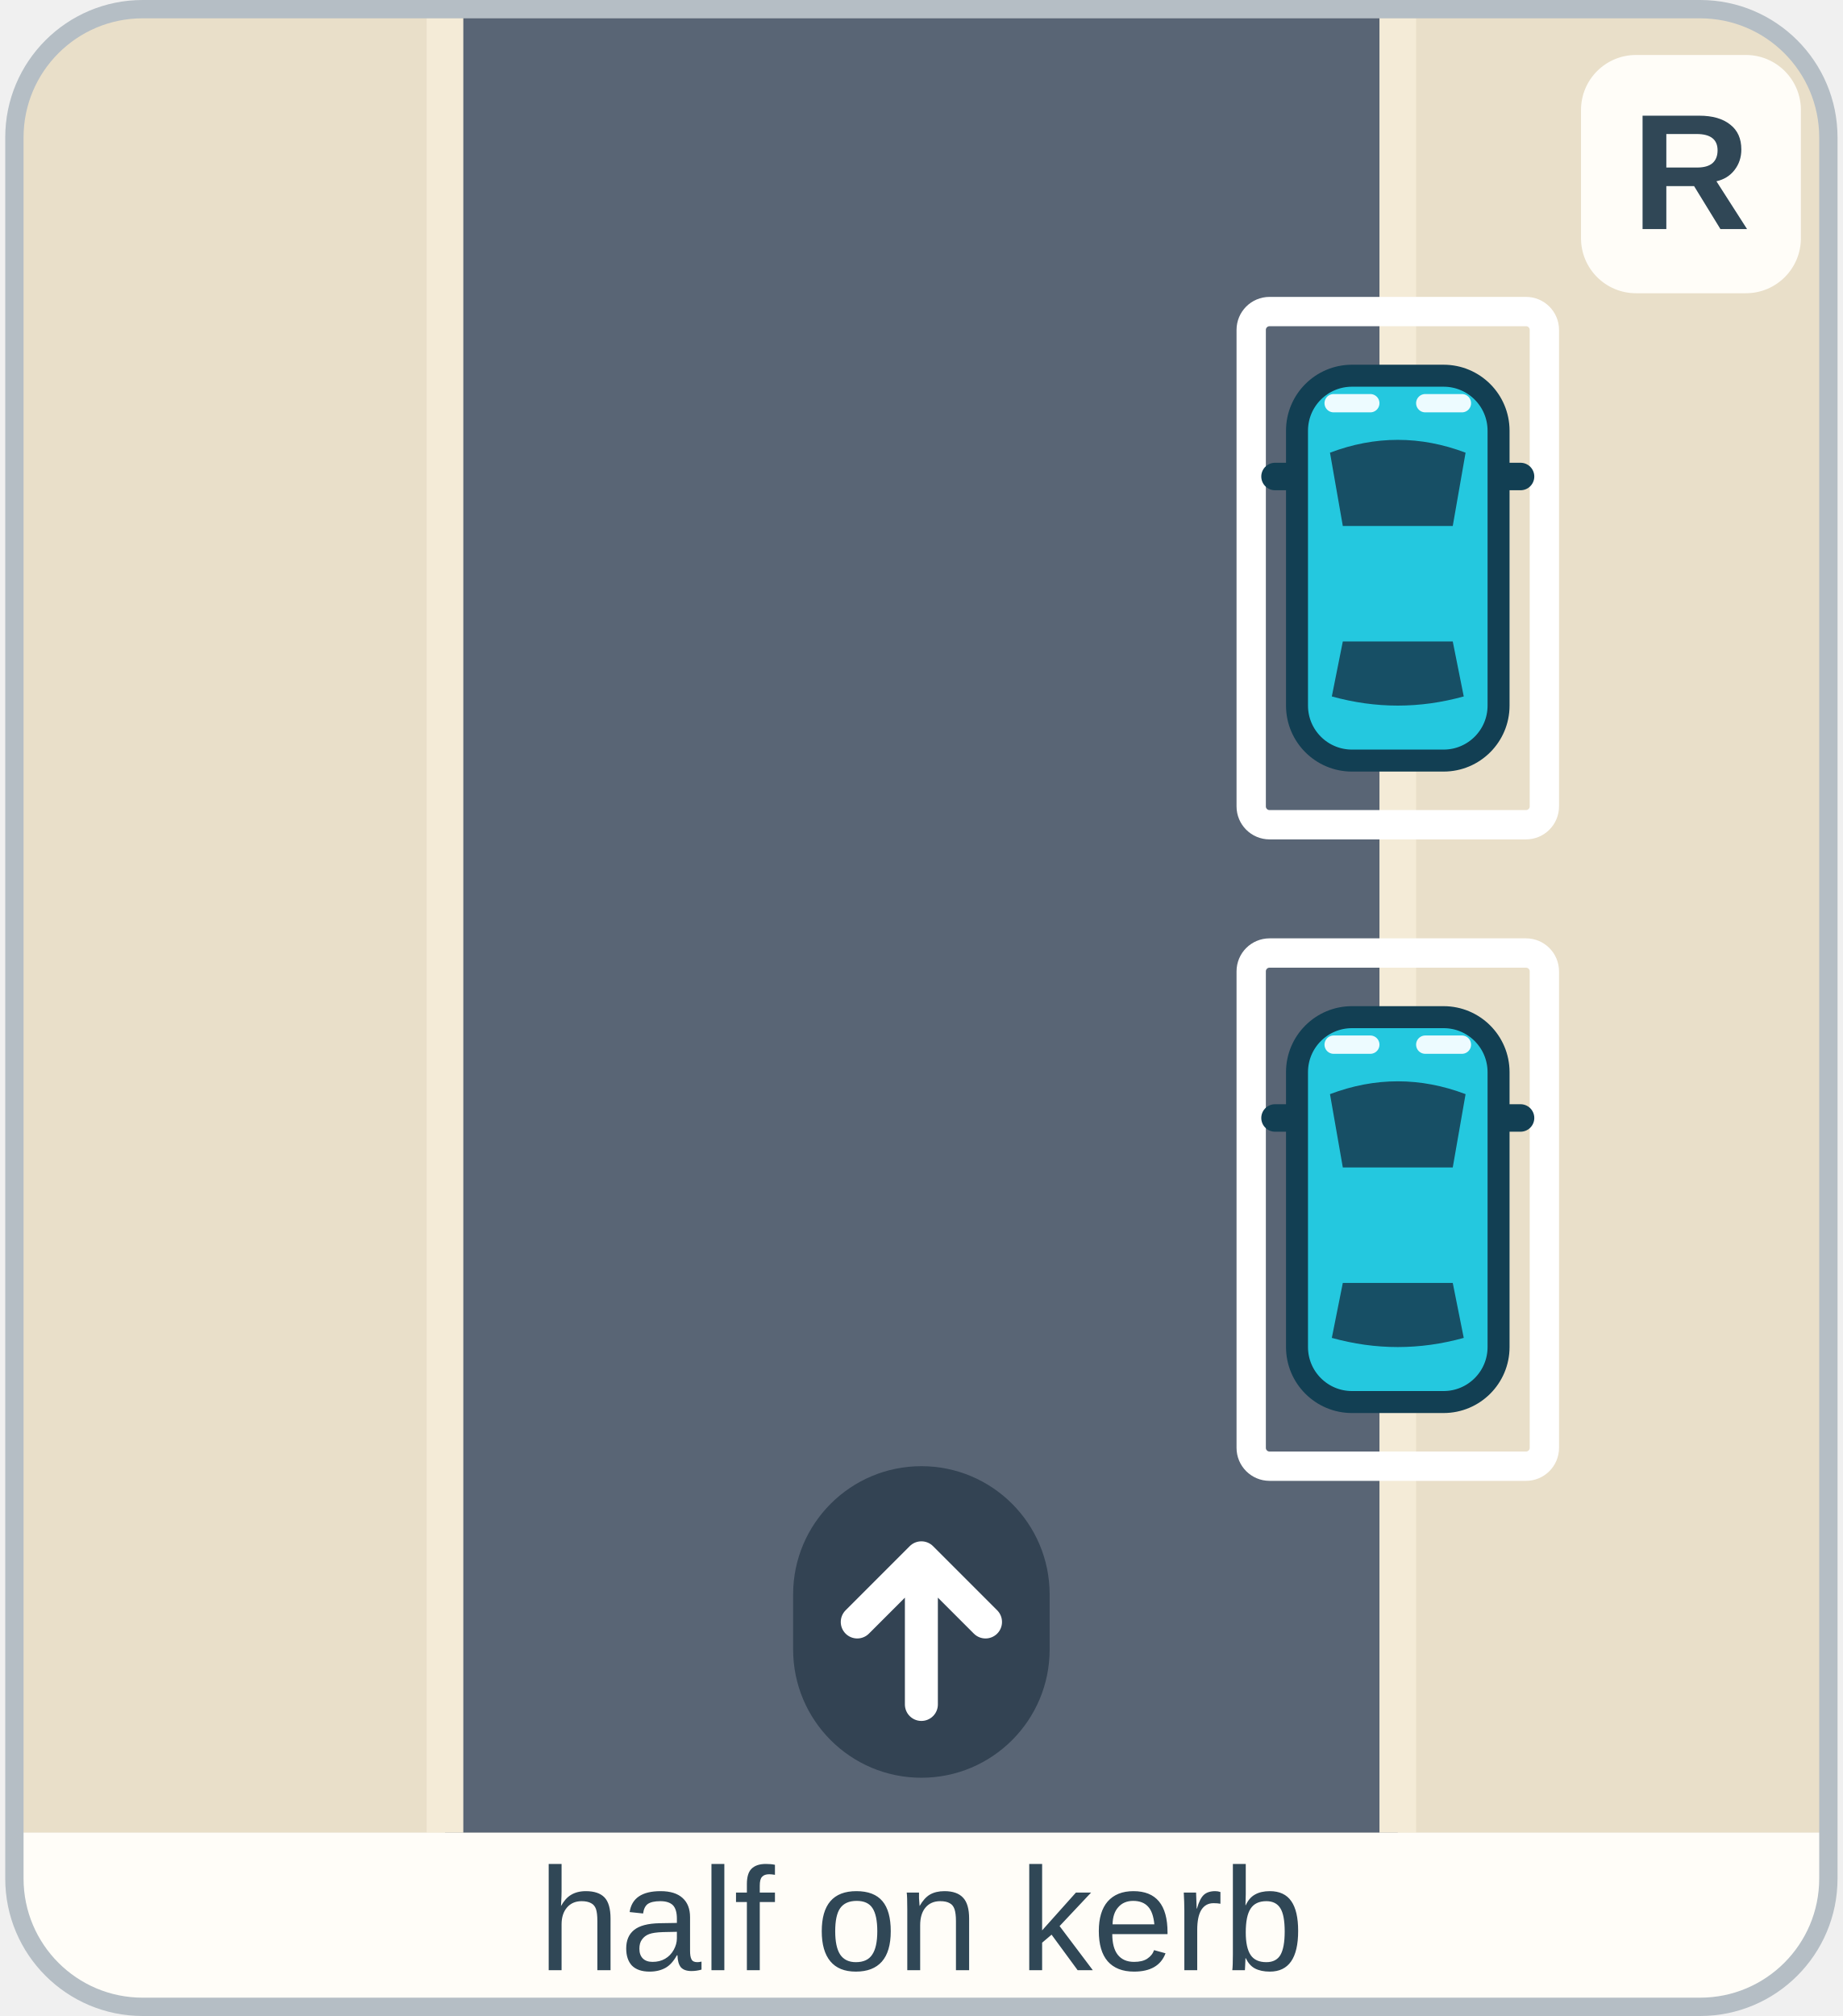
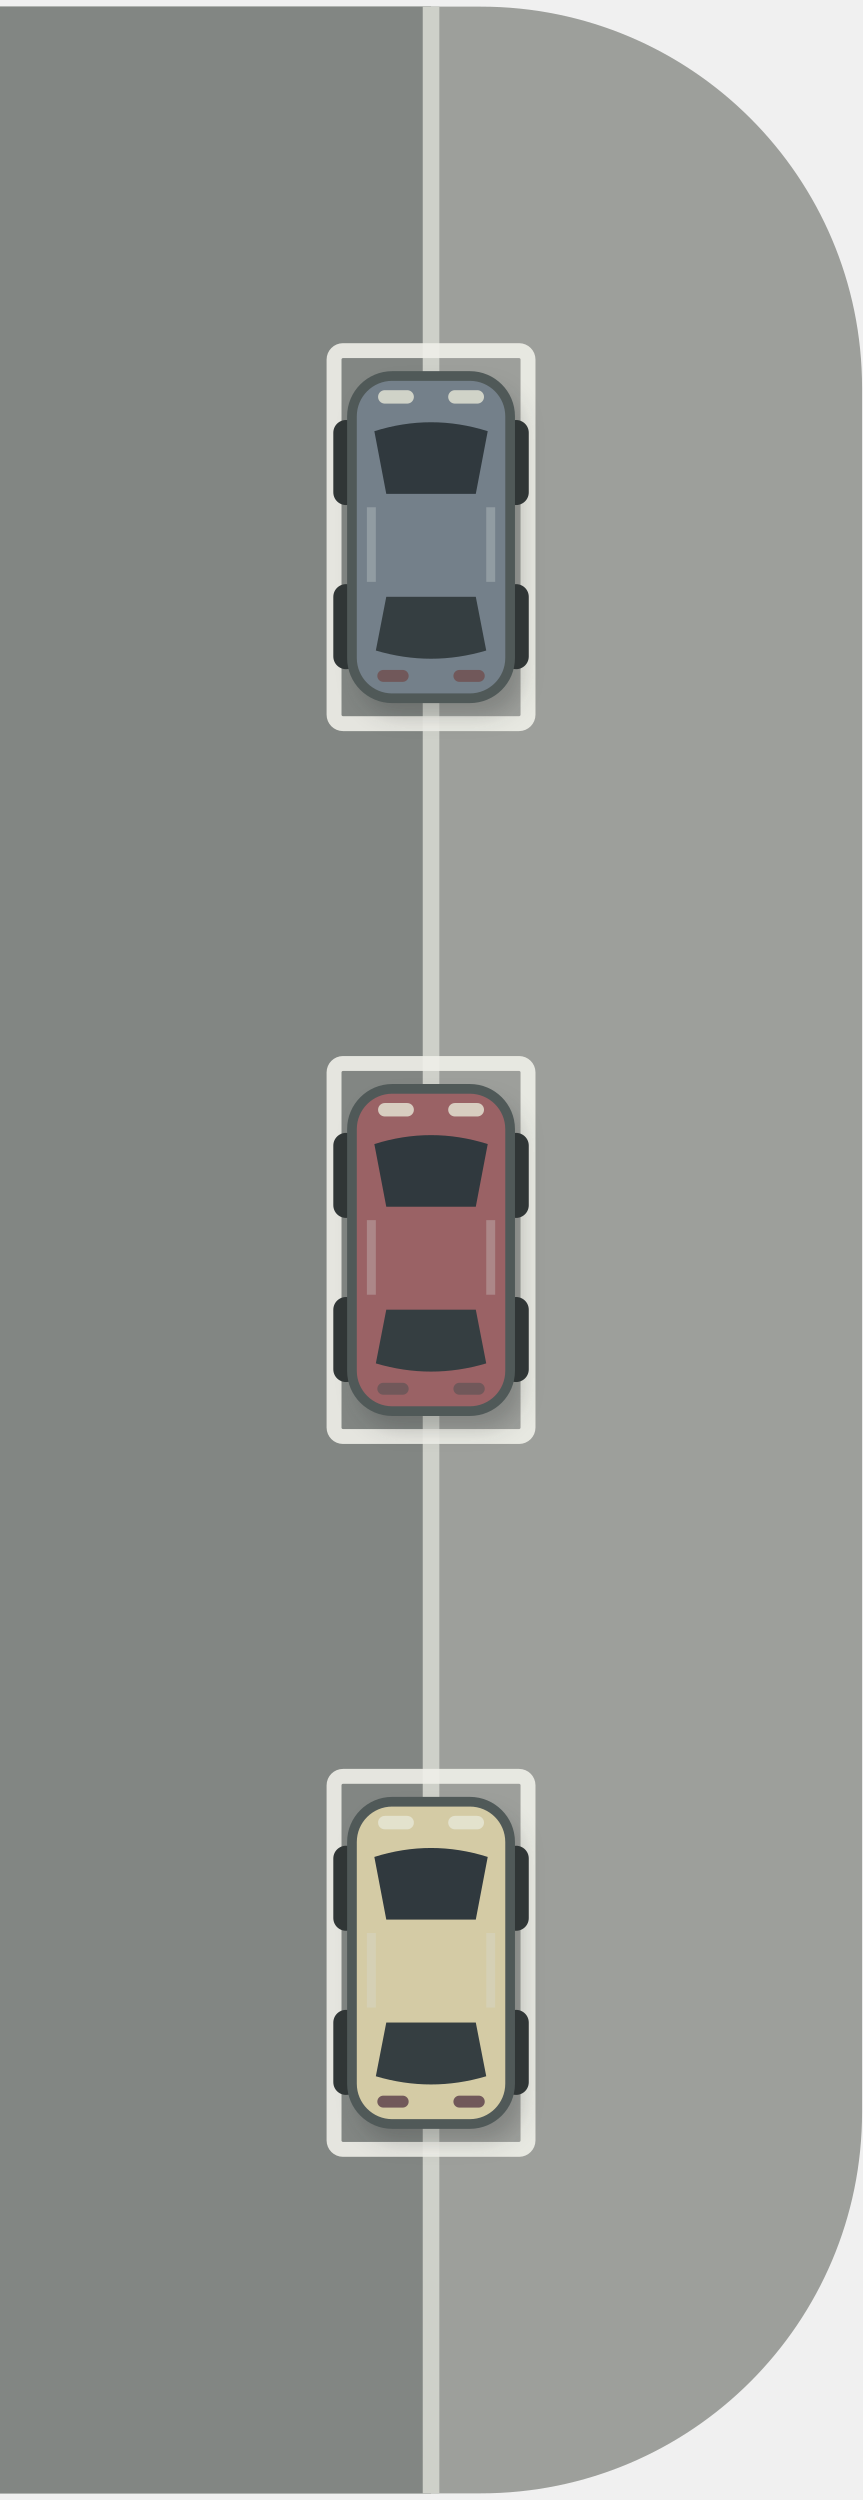
- <svg xmlns="http://www.w3.org/2000/svg" width="64" height="70" viewBox="0 0 100 110" role="img" aria-labelledby="title desc">
+ <svg xmlns="http://www.w3.org/2000/svg" width="40" height="116" viewBox="0 0 52 150" role="img" aria-labelledby="title desc">
  <style>text{font-family:Arial,Helvetica,sans-serif}</style>
  <defs>
    <clipPath id="frame">
-       <rect x="0.5" y="0.5" width="99" height="109" rx="7" />
+       <path d="M0 0H29A23 23 0 0 1 52 23V127A23 23 0 0 1 29 150H0Z" />
    </clipPath>
+     <filter id="car-shadow" x="-40%" y="-25%" width="180%" height="160%">
+       <feGaussianBlur stdDeviation="0.7" />
+     </filter>
  </defs>
  <g clip-path="url(#frame)">
-     <path d="M0 0H100V100H0Z" fill="#e9dfc9" />
-     <path d="M24 0H76V100H24Z" fill="#596575" />
-     <path d="M24 0V100M76 0V100" fill="none" stroke="#f4ebd7" stroke-width="2" />
-     <rect x="43" y="80" width="14" height="17" rx="7" fill="#334353" />
-     <path d="M50 93V85M46.5 88.5 50 85 53.5 88.5" fill="none" stroke="#fff" stroke-width="1.8" stroke-linecap="round" stroke-linejoin="round" />
-     <g transform="translate(76 31) rotate(0)">
-       <rect x="-8" y="-14" width="16" height="28" rx="1" fill="none" stroke="#fff" stroke-width="1.6" />
-       <rect x="-5.5" y="-10.5" width="11" height="21" rx="3" fill="#24c8df" stroke="#123f53" stroke-width="1.2" />
-       <path d="M-3.7-6.3Q0-7.7 3.7-6.3L3-2.3H-3Z" fill="#174f65" />
-       <path d="M-3 4H3L3.6 7Q0 8-3.6 7Z" fill="#174f65" />
-       <path d="M-5.8-5H-6.7M5.8-5H6.7" stroke="#123f53" stroke-width="1.5" stroke-linecap="round" />
-       <path d="M-3.5-9H-1.5M1.5-9H3.5" stroke="#edfbff" stroke-width="1" stroke-linecap="round" />
+     <g transform="translate(52 0) scale(-1 1)">
+       <path d="M0 0H52V150H0Z" fill="#9d9f9b" />
+       <path d="M26 0H52V150H26Z" fill="#828683" />
+       <path d="M26 0V150" fill="none" stroke="#ced0c9" stroke-width="1" />
    </g>
-     <g transform="translate(76 66) rotate(0)">
-       <rect x="-8" y="-14" width="16" height="28" rx="1" fill="none" stroke="#fff" stroke-width="1.6" />
-       <rect x="-5.5" y="-10.5" width="11" height="21" rx="3" fill="#24c8df" stroke="#123f53" stroke-width="1.2" />
-       <path d="M-3.7-6.3Q0-7.7 3.7-6.3L3-2.3H-3Z" fill="#174f65" />
-       <path d="M-3 4H3L3.6 7Q0 8-3.6 7Z" fill="#174f65" />
-       <path d="M-5.8-5H-6.7M5.8-5H6.7" stroke="#123f53" stroke-width="1.5" stroke-linecap="round" />
-       <path d="M-3.5-9H-1.5M1.5-9H3.5" stroke="#edfbff" stroke-width="1" stroke-linecap="round" />
+     <g transform="translate(26 32) rotate(0) scale(0.9)">
+       <rect x="-6.5" y="-12.5" width="13" height="25" rx="0.6" fill="none" stroke="#f0f0e9" stroke-width="1" opacity="0.9" />
+       <rect x="-4.9" y="-10" width="11" height="22" rx="2.8" fill="#202626" opacity="0.22" filter="url(#car-shadow)" />
+       <path d="M-5.7-7V-3M5.7-7V-3M-5.7 4V8M5.7 4V8" stroke="#303636" stroke-width="1.7" stroke-linecap="round" />
+       <rect x="-5.3" y="-10.8" width="10.6" height="21.6" rx="2.7" fill="#74808a" stroke="#505958" stroke-width="0.65" />
+       <path d="M-3.8-7.1Q0-8.3 3.8-7.1L3-2.9H-3Z" fill="#30393e" />
+       <path d="M-3 4H3L3.7 7.6Q0 8.7-3.7 7.6Z" fill="#353e41" />
+       <path d="M-4-2V3M4-2V3" stroke="#d6dcda" stroke-opacity="0.3" stroke-width="0.6" />
+       <path d="M-3.1-9.4H-1.6M1.6-9.4H3.1" stroke="#e7e7d7" stroke-opacity="0.8" stroke-width="0.9" stroke-linecap="round" />
+       <path d="M-3.2 9.3H-1.9M1.9 9.3H3.2" stroke="#71585a" stroke-width="0.8" stroke-linecap="round" />
    </g>
-     <rect x="86" y="3" width="12" height="13" rx="3" fill="#fffdf8" />
-     <text x="92" y="12.5" text-anchor="middle" font-size="9" font-weight="700" fill="#304756">R</text>
-     <rect y="100" width="100" height="10" fill="#fffdf8" />
-     <text x="50" y="107.5" text-anchor="middle" font-size="8" fill="#304756">half on kerb</text>
+     <g transform="translate(26 75) rotate(0) scale(0.9)">
+       <rect x="-6.5" y="-12.5" width="13" height="25" rx="0.6" fill="none" stroke="#f0f0e9" stroke-width="1" opacity="0.9" />
+       <rect x="-4.9" y="-10" width="11" height="22" rx="2.8" fill="#202626" opacity="0.22" filter="url(#car-shadow)" />
+       <path d="M-5.7-7V-3M5.7-7V-3M-5.7 4V8M5.7 4V8" stroke="#303636" stroke-width="1.7" stroke-linecap="round" />
+       <rect x="-5.3" y="-10.8" width="10.6" height="21.6" rx="2.7" fill="#9a6265" stroke="#505958" stroke-width="0.65" />
+       <path d="M-3.8-7.1Q0-8.3 3.8-7.1L3-2.9H-3Z" fill="#30393e" />
+       <path d="M-3 4H3L3.7 7.6Q0 8.7-3.7 7.6Z" fill="#353e41" />
+       <path d="M-4-2V3M4-2V3" stroke="#d6dcda" stroke-opacity="0.3" stroke-width="0.6" />
+       <path d="M-3.1-9.4H-1.6M1.6-9.4H3.1" stroke="#e7e7d7" stroke-opacity="0.8" stroke-width="0.9" stroke-linecap="round" />
+       <path d="M-3.2 9.3H-1.9M1.9 9.3H3.2" stroke="#71585a" stroke-width="0.8" stroke-linecap="round" />
+     </g>
+     <g transform="translate(26 118) rotate(0) scale(0.9)">
+       <rect x="-6.5" y="-12.5" width="13" height="25" rx="0.6" fill="none" stroke="#f0f0e9" stroke-width="1" opacity="0.9" />
+       <rect x="-4.9" y="-10" width="11" height="22" rx="2.8" fill="#202626" opacity="0.22" filter="url(#car-shadow)" />
+       <path d="M-5.7-7V-3M5.7-7V-3M-5.7 4V8M5.7 4V8" stroke="#303636" stroke-width="1.7" stroke-linecap="round" />
+       <rect x="-5.3" y="-10.8" width="10.6" height="21.6" rx="2.7" fill="#d4cba5" stroke="#505958" stroke-width="0.65" />
+       <path d="M-3.8-7.1Q0-8.3 3.8-7.1L3-2.9H-3Z" fill="#30393e" />
+       <path d="M-3 4H3L3.7 7.6Q0 8.7-3.7 7.6Z" fill="#353e41" />
+       <path d="M-4-2V3M4-2V3" stroke="#d6dcda" stroke-opacity="0.3" stroke-width="0.6" />
+       <path d="M-3.1-9.4H-1.6M1.6-9.4H3.1" stroke="#e7e7d7" stroke-opacity="0.8" stroke-width="0.9" stroke-linecap="round" />
+       <path d="M-3.2 9.3H-1.9M1.9 9.3H3.2" stroke="#71585a" stroke-width="0.8" stroke-linecap="round" />
+     </g>
  </g>
-   <rect x="0.5" y="0.5" width="99" height="109" rx="7" fill="none" stroke="#b5bec5" />
</svg>
